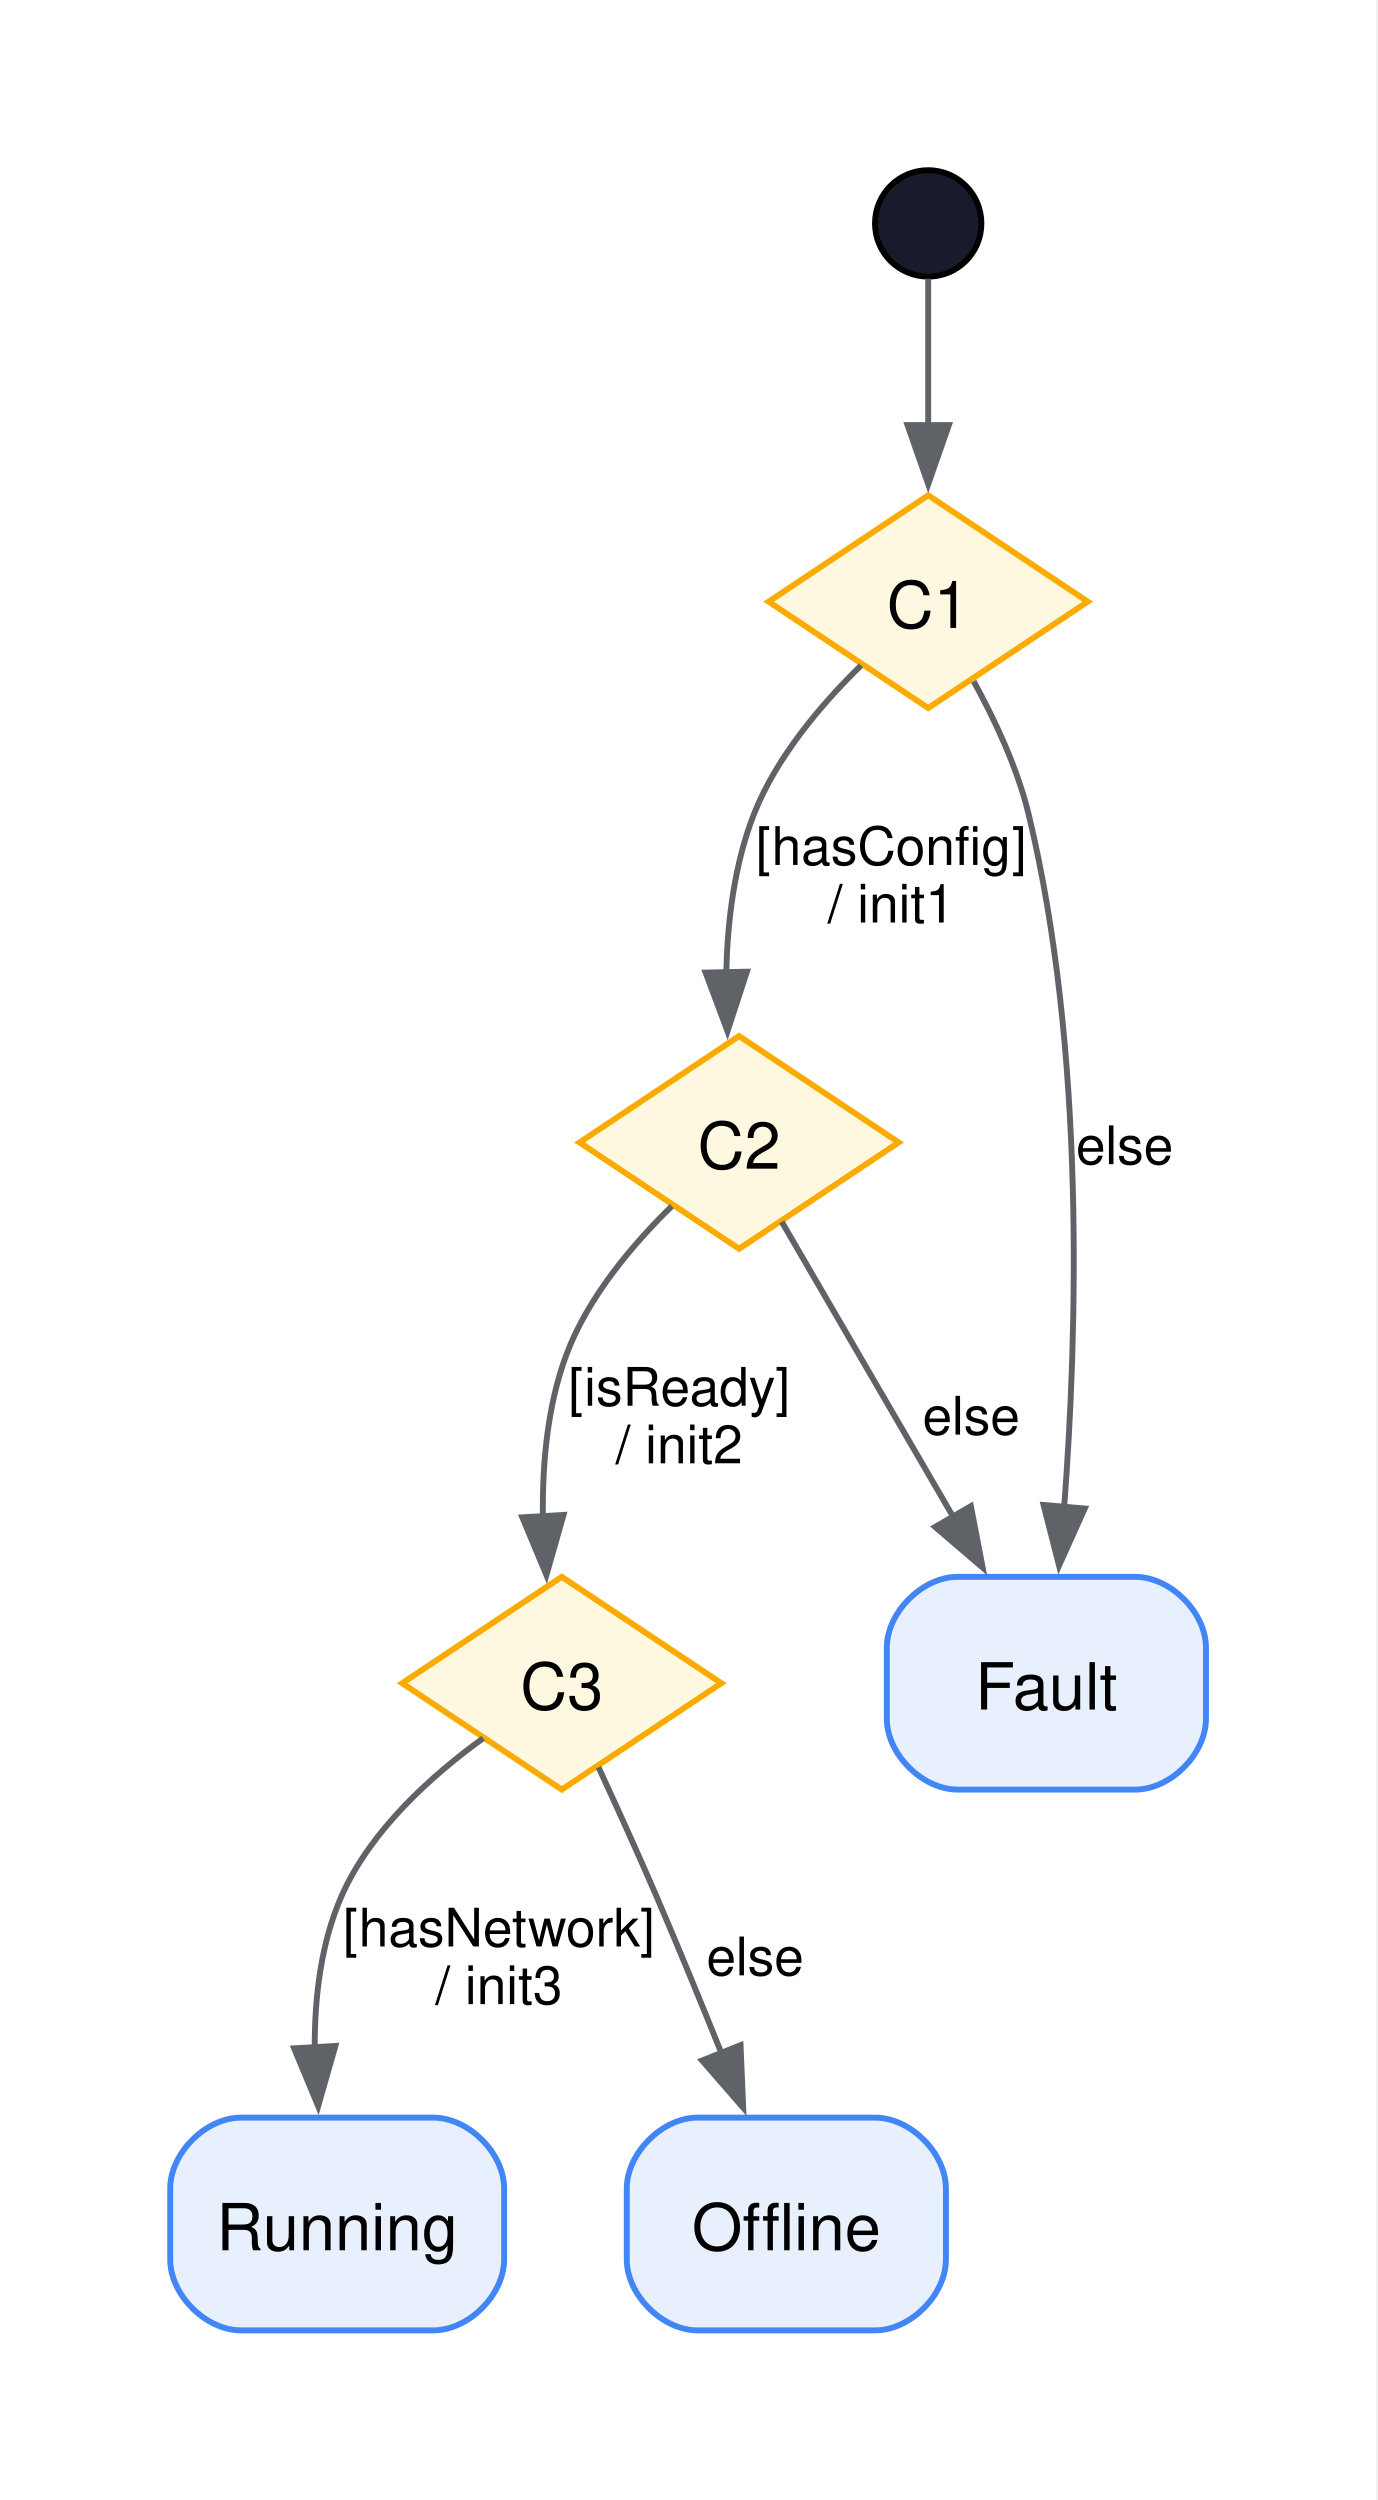
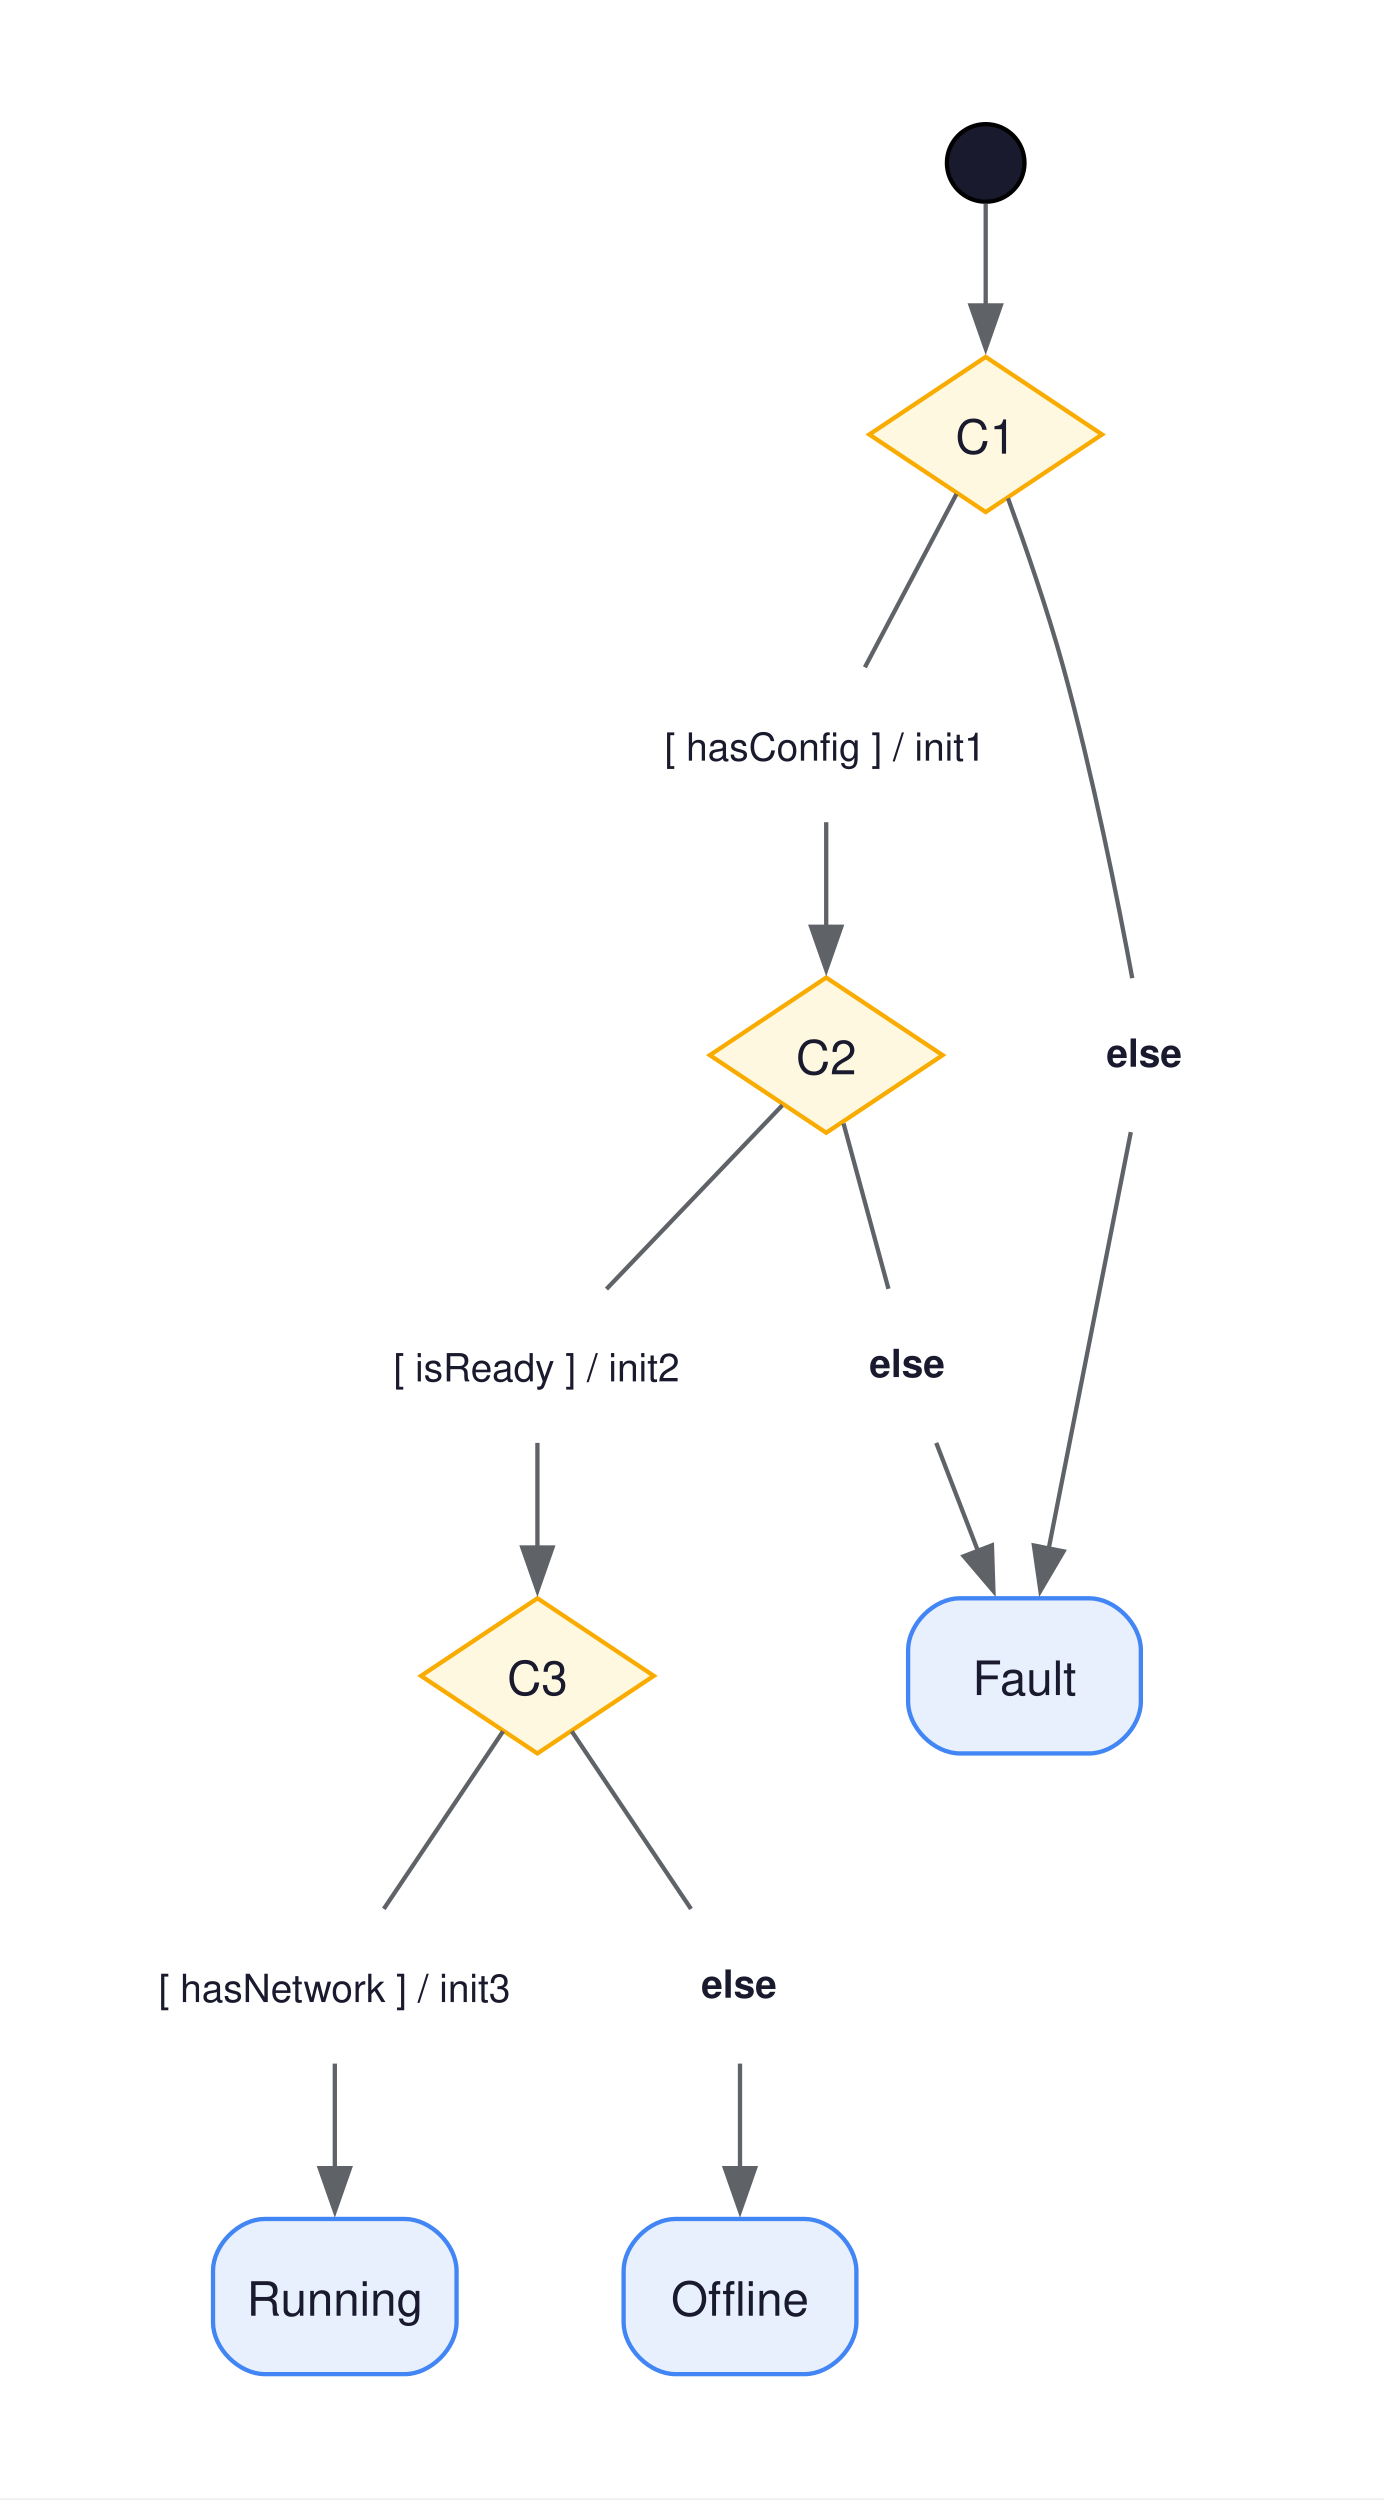
- <svg xmlns="http://www.w3.org/2000/svg" width="233pt" height="423pt" viewBox="0.00 0.00 233.00 423.00">
-   <g id="graph0" class="graph" transform="scale(1 1) rotate(0) translate(28.8 394.3)">
-     <polygon fill="white" stroke="none" points="-28.8,28.8 -28.8,-394.3 204.05,-394.3 204.05,28.8 -28.8,28.8" />
+ <svg xmlns="http://www.w3.org/2000/svg" width="321pt" height="580pt" viewBox="0.00 0.00 321.00 580.00">
+   <g id="graph0" class="graph" transform="scale(1 1) rotate(0) translate(28.8 550.8)">
+     <polygon fill="white" stroke="none" points="-28.8,28.8 -28.8,-550.8 292.68,-550.8 292.68,28.8 -28.8,28.8" />
    <g id="node1" class="node">
-       <ellipse fill="#1a1a2e" stroke="black" cx="128.25" cy="-356.5" rx="9" ry="9" />
+       <ellipse fill="#1a1a2e" stroke="black" cx="199.88" cy="-513" rx="9" ry="9" />
    </g>
    <g id="node2" class="node">
-       <polygon fill="#fff8e1" stroke="#f9ab00" points="128.25,-310.5 101.25,-292.5 128.25,-274.5 155.25,-292.5 128.25,-310.5" />
-       <text xml:space="preserve" text-anchor="middle" x="128.25" y="-288.05" font-family="Helvetica,sans-Serif" font-size="11.00">C1</text>
+       <polygon fill="#fff8e1" stroke="#f9ab00" points="199.88,-468 172.88,-450 199.88,-432 226.88,-450 199.88,-468" />
+       <text xml:space="preserve" text-anchor="middle" x="199.88" y="-445.55" font-family="Helvetica,sans-Serif" font-size="11.00" fill="#1a1a2e">C1</text>
    </g>
    <g id="edge1" class="edge">
-       <path fill="none" stroke="#5f6368" d="M128.25,-347.14C128.25,-340.7 128.25,-331.41 128.25,-322.35" />
-       <polygon fill="#5f6368" stroke="#5f6368" points="131.75,-322.37 128.25,-312.37 124.75,-322.37 131.75,-322.37" />
+       <path fill="none" stroke="#5f6368" d="M199.88,-503.52C199.88,-497.31 199.88,-488.49 199.88,-479.84" />
+       <polygon fill="#5f6368" stroke="#5f6368" points="203.38,-479.94 199.88,-469.94 196.38,-479.94 203.38,-479.94" />
+     </g>
+     <g id="node8" class="node">
+       <text xml:space="preserve" text-anchor="start" x="125.38" y="-374.32" font-family="Helvetica,sans-Serif" font-size="9.00" fill="#1a1a2e">[ hasConfig ] / init1</text>
+     </g>
+     <g id="edge2" class="edge">
+       <path fill="none" stroke="#5f6368" d="M193.09,-436.16C187.12,-424.87 178.39,-408.36 171.85,-395.98" />
+     </g>
+     <g id="node9" class="node">
+       <text xml:space="preserve" text-anchor="start" x="227.88" y="-303.32" font-family="Helvetica,sans-Serif" font-weight="bold" font-size="9.00" fill="#1a1a2e">else</text>
+     </g>
+     <g id="edge4" class="edge">
+       <path fill="none" stroke="#5f6368" d="M205.06,-435.19C208.93,-424.57 214.16,-409.49 217.88,-396 224.72,-371.17 230.55,-341.88 233.88,-323.87" />
    </g>
    <g id="node3" class="node">
-       <polygon fill="#fff8e1" stroke="#f9ab00" points="96.25,-219 69.25,-201 96.25,-183 123.25,-201 96.25,-219" />
-       <text xml:space="preserve" text-anchor="middle" x="96.25" y="-196.55" font-family="Helvetica,sans-Serif" font-size="11.00">C2</text>
+       <polygon fill="#fff8e1" stroke="#f9ab00" points="162.88,-324 135.88,-306 162.88,-288 189.88,-306 162.88,-324" />
+       <text xml:space="preserve" text-anchor="middle" x="162.88" y="-301.55" font-family="Helvetica,sans-Serif" font-size="11.00" fill="#1a1a2e">C2</text>
    </g>
-     <g id="edge2" class="edge">
-       <path fill="none" stroke="#5f6368" d="M116.88,-281.7C110.3,-275.27 102.57,-266.27 98.75,-256.5 95.47,-248.13 94.28,-238.48 94.08,-229.65" />
-       <polygon fill="#5f6368" stroke="#5f6368" points="97.58,-229.89 94.29,-219.82 90.58,-229.74 97.58,-229.89" />
-       <text xml:space="preserve" text-anchor="middle" x="122" y="-247.95" font-family="Helvetica,sans-Serif" font-size="9.00">[hasConfig]</text>
-       <text xml:space="preserve" text-anchor="middle" x="122" y="-238.2" font-family="Helvetica,sans-Serif" font-size="9.00">/ init1</text>
+     <g id="node10" class="node">
+       <text xml:space="preserve" text-anchor="start" x="62.5" y="-230.32" font-family="Helvetica,sans-Serif" font-size="9.00" fill="#1a1a2e">[ isReady ] / init2</text>
+     </g>
+     <g id="edge6" class="edge">
+       <path fill="none" stroke="#5f6368" d="M152.7,-294.37C141.86,-283.05 124.56,-264.97 111.9,-251.74" />
+     </g>
+     <g id="node11" class="node">
+       <text xml:space="preserve" text-anchor="start" x="172.88" y="-231.32" font-family="Helvetica,sans-Serif" font-weight="bold" font-size="9.00" fill="#1a1a2e">else</text>
+     </g>
+     <g id="edge8" class="edge">
+       <path fill="none" stroke="#5f6368" d="M166.9,-290.15C169.95,-278.92 174.15,-263.48 177.32,-251.79" />
+     </g>
+     <g id="node4" class="node">
+       <polygon fill="#fff8e1" stroke="#f9ab00" points="95.88,-180 68.88,-162 95.87,-144 122.88,-162 95.88,-180" />
+       <text xml:space="preserve" text-anchor="middle" x="95.88" y="-157.55" font-family="Helvetica,sans-Serif" font-size="11.00" fill="#1a1a2e">C3</text>
+     </g>
+     <g id="node12" class="node">
+       <text xml:space="preserve" text-anchor="start" x="8" y="-86.33" font-family="Helvetica,sans-Serif" font-size="9.00" fill="#1a1a2e">[ hasNetwork ] / init3</text>
+     </g>
+     <g id="edge10" class="edge">
+       <path fill="none" stroke="#5f6368" d="M87.9,-149.13C80.31,-137.81 68.8,-120.67 60.24,-107.93" />
+     </g>
+     <g id="node13" class="node">
+       <text xml:space="preserve" text-anchor="start" x="133.88" y="-87.33" font-family="Helvetica,sans-Serif" font-weight="bold" font-size="9.00" fill="#1a1a2e">else</text>
+     </g>
+     <g id="edge12" class="edge">
+       <path fill="none" stroke="#5f6368" d="M103.85,-149.13C111.44,-137.81 122.95,-120.67 131.51,-107.93" />
+     </g>
+     <g id="node5" class="node">
+       <path fill="#e8f0fe" stroke="#4285f4" d="M65.12,-36C65.12,-36 32.62,-36 32.62,-36 26.62,-36 20.62,-30 20.62,-24 20.62,-24 20.62,-12 20.62,-12 20.62,-6 26.62,0 32.62,0 32.62,0 65.12,0 65.12,0 71.12,0 77.12,-6 77.12,-12 77.12,-12 77.12,-24 77.12,-24 77.12,-30 71.12,-36 65.12,-36" />
+       <text xml:space="preserve" text-anchor="middle" x="48.88" y="-13.55" font-family="Helvetica,sans-Serif" font-size="11.00" fill="#1a1a2e">Running</text>
+     </g>
+     <g id="node6" class="node">
+       <path fill="#e8f0fe" stroke="#4285f4" d="M157.88,-36C157.88,-36 127.88,-36 127.88,-36 121.88,-36 115.88,-30 115.88,-24 115.88,-24 115.88,-12 115.88,-12 115.88,-6 121.88,0 127.88,0 127.88,0 157.88,0 157.88,0 163.88,0 169.88,-6 169.88,-12 169.88,-12 169.88,-24 169.88,-24 169.88,-30 163.88,-36 157.88,-36" />
+       <text xml:space="preserve" text-anchor="middle" x="142.88" y="-13.55" font-family="Helvetica,sans-Serif" font-size="11.00" fill="#1a1a2e">Offline</text>
    </g>
    <g id="node7" class="node">
-       <path fill="#e8f0fe" stroke="#4285f4" d="M163.25,-127.5C163.25,-127.5 133.25,-127.5 133.25,-127.5 127.25,-127.5 121.25,-121.5 121.25,-115.5 121.25,-115.5 121.25,-103.5 121.25,-103.5 121.25,-97.5 127.25,-91.5 133.25,-91.5 133.25,-91.5 163.25,-91.5 163.25,-91.5 169.25,-91.5 175.25,-97.5 175.25,-103.5 175.25,-103.5 175.25,-115.5 175.25,-115.5 175.25,-121.5 169.25,-127.5 163.25,-127.5" />
-       <text xml:space="preserve" text-anchor="middle" x="148.25" y="-105.05" font-family="Helvetica,sans-Serif" font-size="11.00">Fault</text>
+       <path fill="#e8f0fe" stroke="#4285f4" d="M223.88,-180C223.88,-180 193.88,-180 193.88,-180 187.88,-180 181.88,-174 181.88,-168 181.88,-168 181.88,-156 181.88,-156 181.88,-150 187.88,-144 193.88,-144 193.88,-144 223.88,-144 223.88,-144 229.88,-144 235.88,-150 235.88,-156 235.88,-156 235.88,-168 235.88,-168 235.88,-174 229.88,-180 223.88,-180" />
+       <text xml:space="preserve" text-anchor="middle" x="208.88" y="-157.55" font-family="Helvetica,sans-Serif" font-size="11.00" fill="#1a1a2e">Fault</text>
    </g>
    <g id="edge3" class="edge">
-       <path fill="none" stroke="#5f6368" d="M135.94,-279.03C139.5,-272.56 143.35,-264.38 145.25,-256.5 154.85,-216.64 153.52,-168.88 151.24,-139.1" />
-       <polygon fill="#5f6368" stroke="#5f6368" points="154.74,-139.06 150.39,-129.4 147.77,-139.66 154.74,-139.06" />
-       <text xml:space="preserve" text-anchor="middle" x="161.49" y="-197.32" font-family="Helvetica,sans-Serif" font-size="9.00">else</text>
-     </g>
-     <g id="node4" class="node">
-       <polygon fill="#fff8e1" stroke="#f9ab00" points="66.25,-127.5 39.25,-109.5 66.25,-91.5 93.25,-109.5 66.25,-127.5" />
-       <text xml:space="preserve" text-anchor="middle" x="66.25" y="-105.05" font-family="Helvetica,sans-Serif" font-size="11.00">C3</text>
-     </g>
-     <g id="edge4" class="edge">
-       <path fill="none" stroke="#5f6368" d="M84.87,-190.22C78.3,-183.8 70.63,-174.8 67,-165 63.83,-156.46 62.94,-146.64 63.06,-137.7" />
-       <polygon fill="#5f6368" stroke="#5f6368" points="66.55,-137.98 63.65,-127.79 59.57,-137.57 66.55,-137.98" />
-       <text xml:space="preserve" text-anchor="middle" x="86.12" y="-156.45" font-family="Helvetica,sans-Serif" font-size="9.00">[isReady]</text>
-       <text xml:space="preserve" text-anchor="middle" x="86.12" y="-146.7" font-family="Helvetica,sans-Serif" font-size="9.00">/ init2</text>
+       <path fill="none" stroke="#5f6368" d="M162.88,-360.05C162.88,-352.68 162.88,-343.84 162.88,-335.51" />
+       <polygon fill="#5f6368" stroke="#5f6368" points="166.38,-335.79 162.88,-325.79 159.38,-335.79 166.38,-335.79" />
    </g>
    <g id="edge5" class="edge">
-       <path fill="none" stroke="#5f6368" d="M103.48,-187.56C110.97,-174.67 122.9,-154.13 132.57,-137.49" />
-       <polygon fill="#5f6368" stroke="#5f6368" points="135.47,-139.46 137.47,-129.05 129.42,-135.94 135.47,-139.46" />
-       <text xml:space="preserve" text-anchor="middle" x="135.53" y="-151.57" font-family="Helvetica,sans-Serif" font-size="9.00">else</text>
-     </g>
-     <g id="node5" class="node">
-       <path fill="#e8f0fe" stroke="#4285f4" d="M44.5,-36C44.5,-36 12,-36 12,-36 6,-36 0,-30 0,-24 0,-24 0,-12 0,-12 0,-6 6,0 12,0 12,0 44.5,0 44.5,0 50.5,0 56.5,-6 56.5,-12 56.5,-12 56.5,-24 56.5,-24 56.5,-30 50.5,-36 44.5,-36" />
-       <text xml:space="preserve" text-anchor="middle" x="28.25" y="-13.55" font-family="Helvetica,sans-Serif" font-size="11.00">Running</text>
-     </g>
-     <g id="edge6" class="edge">
-       <path fill="none" stroke="#5f6368" d="M52.95,-100.19C44.38,-94 33.94,-84.71 29,-73.5 25.52,-65.61 24.43,-56.44 24.45,-47.89" />
-       <polygon fill="#5f6368" stroke="#5f6368" points="27.95,-48.13 25.03,-37.94 20.96,-47.72 27.95,-48.13" />
-       <text xml:space="preserve" text-anchor="middle" x="55.62" y="-64.95" font-family="Helvetica,sans-Serif" font-size="9.00">[hasNetwork]</text>
-       <text xml:space="preserve" text-anchor="middle" x="55.62" y="-55.2" font-family="Helvetica,sans-Serif" font-size="9.00">/ init3</text>
-     </g>
-     <g id="node6" class="node">
-       <path fill="#e8f0fe" stroke="#4285f4" d="M119.25,-36C119.25,-36 89.25,-36 89.25,-36 83.25,-36 77.25,-30 77.25,-24 77.25,-24 77.25,-12 77.25,-12 77.25,-6 83.25,0 89.25,0 89.25,0 119.25,0 119.25,0 125.25,0 131.25,-6 131.25,-12 131.25,-12 131.25,-24 131.25,-24 131.25,-30 125.25,-36 119.25,-36" />
-       <text xml:space="preserve" text-anchor="middle" x="104.25" y="-13.55" font-family="Helvetica,sans-Serif" font-size="11.00">Offline</text>
+       <path fill="none" stroke="#5f6368" d="M233.55,-288.15C228.84,-264.26 220.16,-220.23 214.45,-191.28" />
+       <polygon fill="#5f6368" stroke="#5f6368" points="217.94,-190.89 212.57,-181.75 211.07,-192.24 217.94,-190.89" />
    </g>
    <g id="edge7" class="edge">
-       <path fill="none" stroke="#5f6368" d="M72.47,-95.27C75.49,-88.74 79.13,-80.74 82.25,-73.5 85.95,-64.9 89.83,-55.46 93.27,-46.89" />
-       <polygon fill="#5f6368" stroke="#5f6368" points="96.5,-48.26 96.95,-37.67 89.99,-45.66 96.5,-48.26" />
-       <text xml:space="preserve" text-anchor="middle" x="98.97" y="-60.08" font-family="Helvetica,sans-Serif" font-size="9.00">else</text>
+       <path fill="none" stroke="#5f6368" d="M95.88,-216.05C95.88,-208.68 95.88,-199.84 95.88,-191.51" />
+       <polygon fill="#5f6368" stroke="#5f6368" points="99.38,-191.79 95.88,-181.79 92.38,-191.79 99.38,-191.79" />
+     </g>
+     <g id="edge9" class="edge">
+       <path fill="none" stroke="#5f6368" d="M188.41,-216.05C191.32,-208.52 194.82,-199.44 198.1,-190.94" />
+       <polygon fill="#5f6368" stroke="#5f6368" points="201.33,-192.28 201.67,-181.69 194.8,-189.76 201.33,-192.28" />
+     </g>
+     <g id="edge11" class="edge">
+       <path fill="none" stroke="#5f6368" d="M48.88,-72.05C48.88,-64.68 48.88,-55.84 48.88,-47.51" />
+       <polygon fill="#5f6368" stroke="#5f6368" points="52.38,-47.79 48.88,-37.79 45.38,-47.79 52.38,-47.79" />
+     </g>
+     <g id="edge13" class="edge">
+       <path fill="none" stroke="#5f6368" d="M142.88,-72.05C142.88,-64.68 142.88,-55.84 142.88,-47.51" />
+       <polygon fill="#5f6368" stroke="#5f6368" points="146.38,-47.79 142.88,-37.79 139.38,-47.79 146.38,-47.79" />
    </g>
  </g>
</svg>
